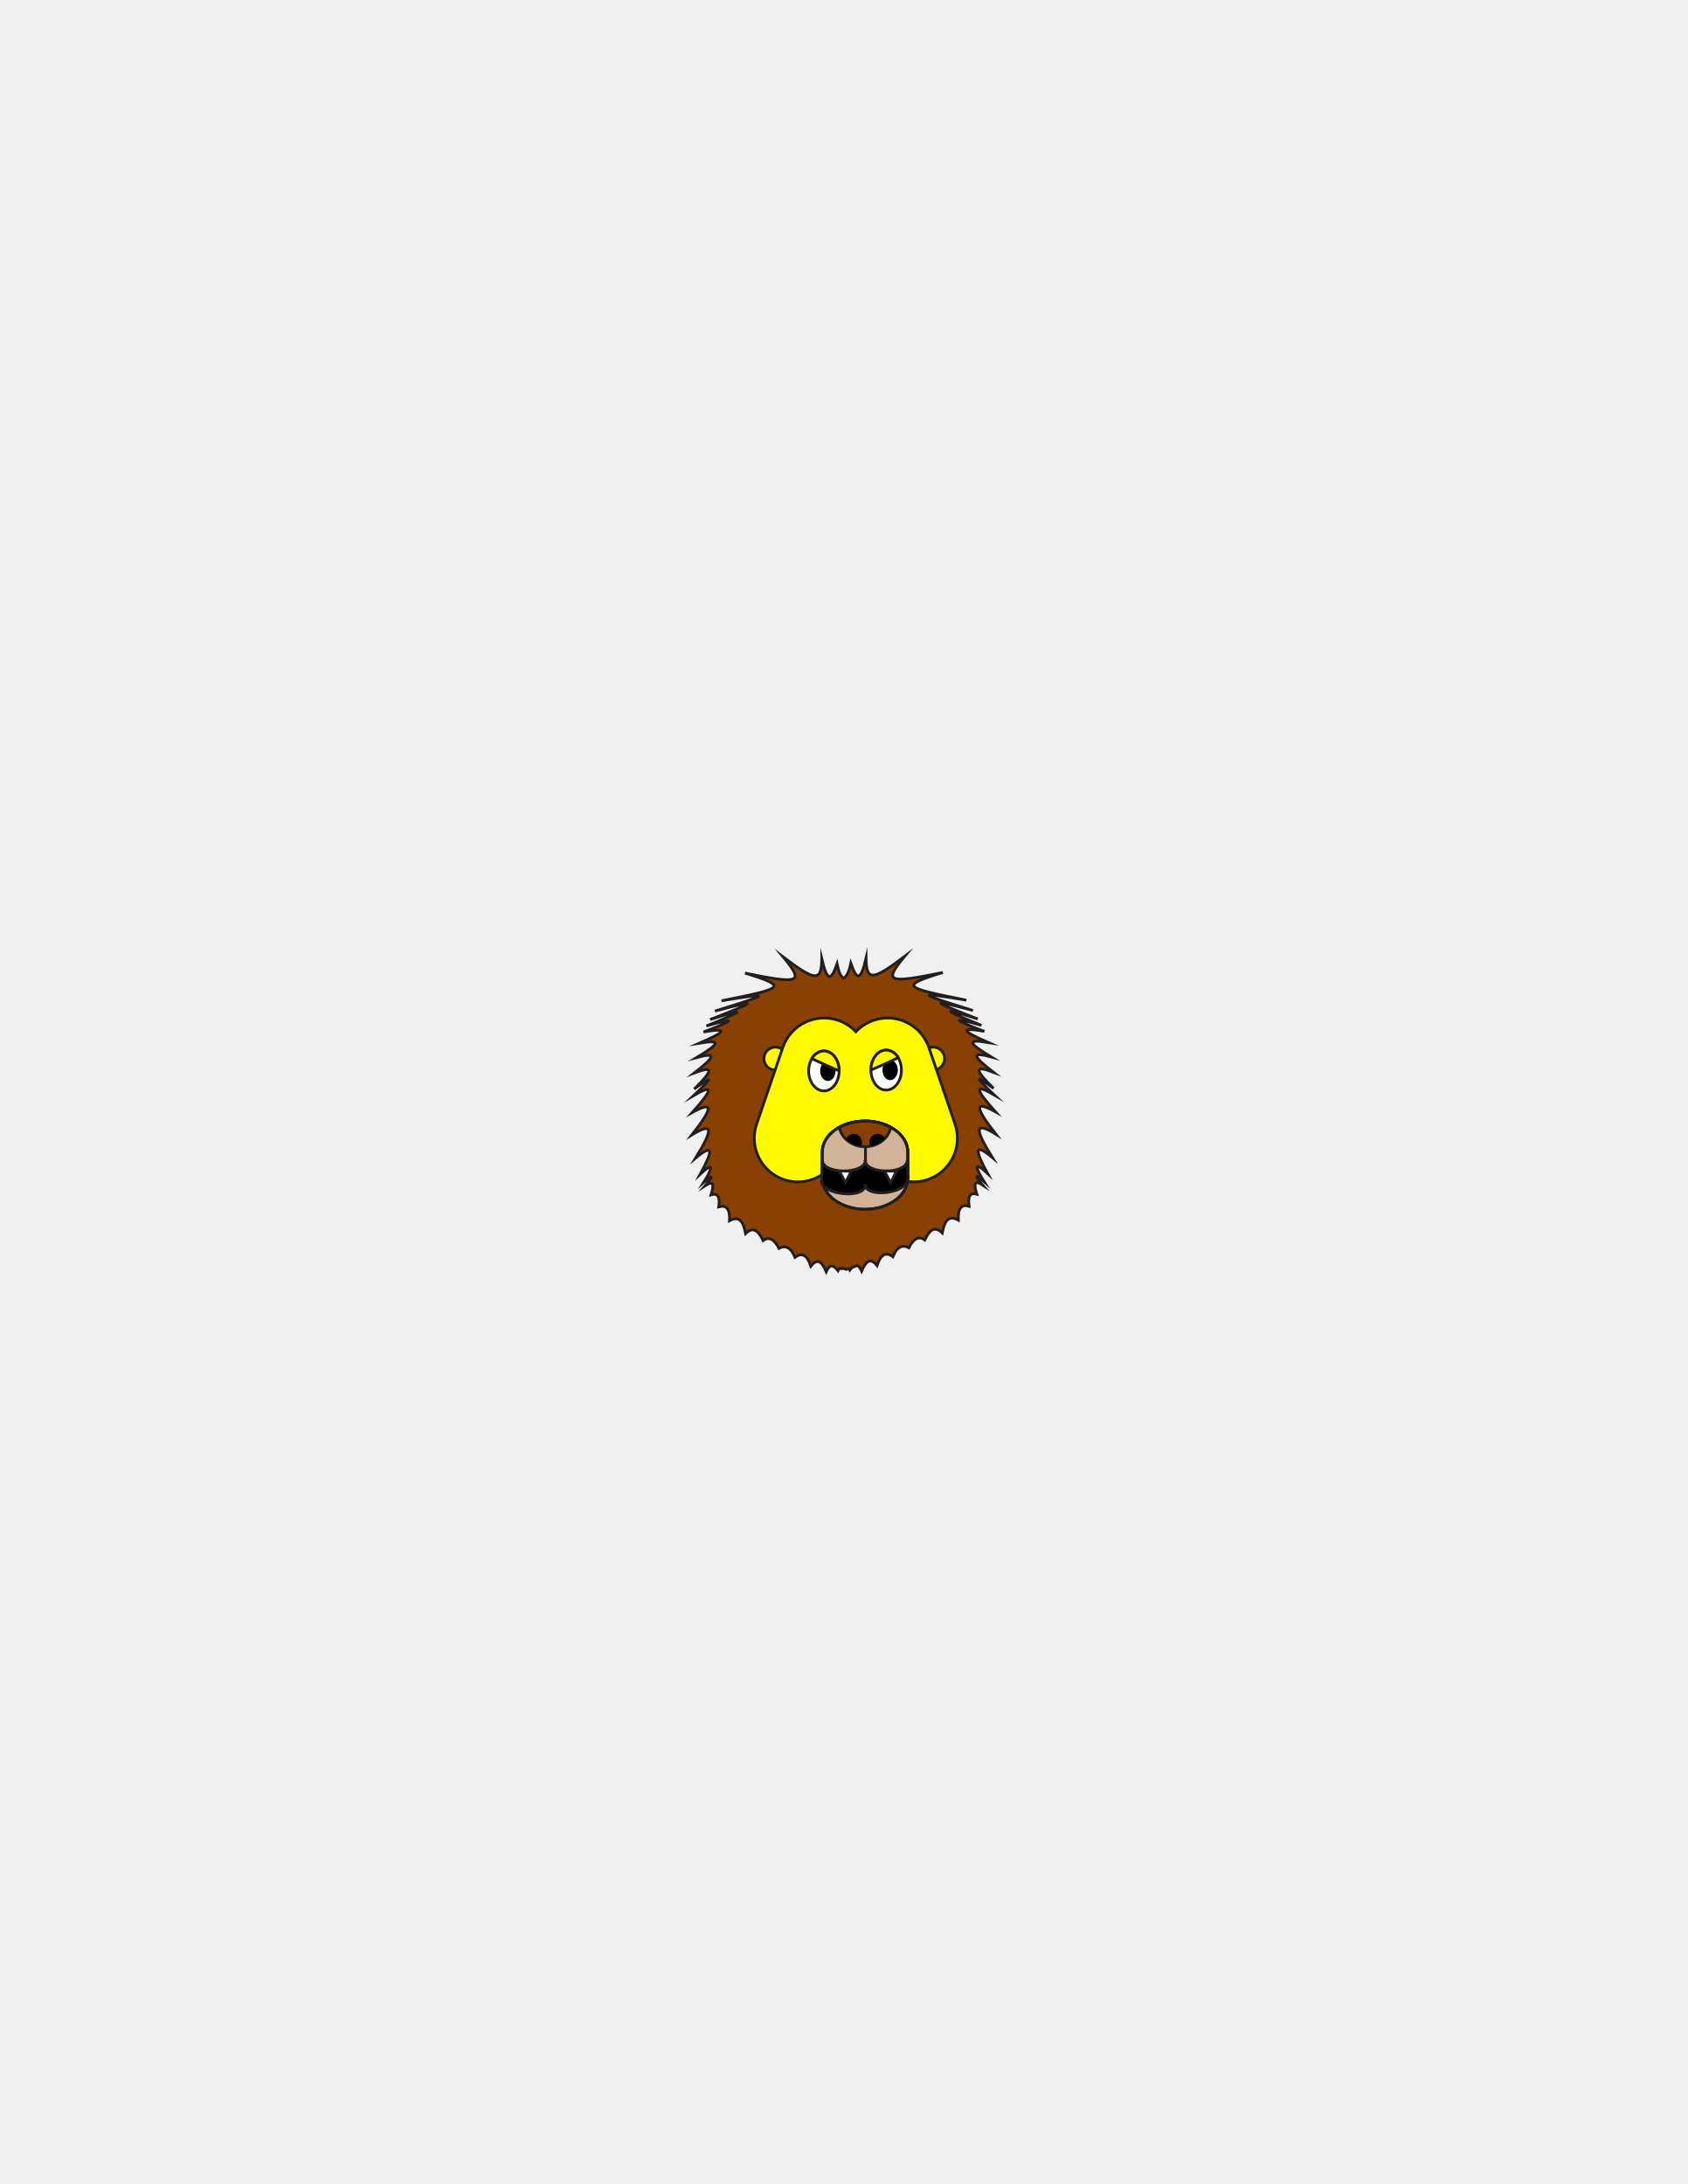
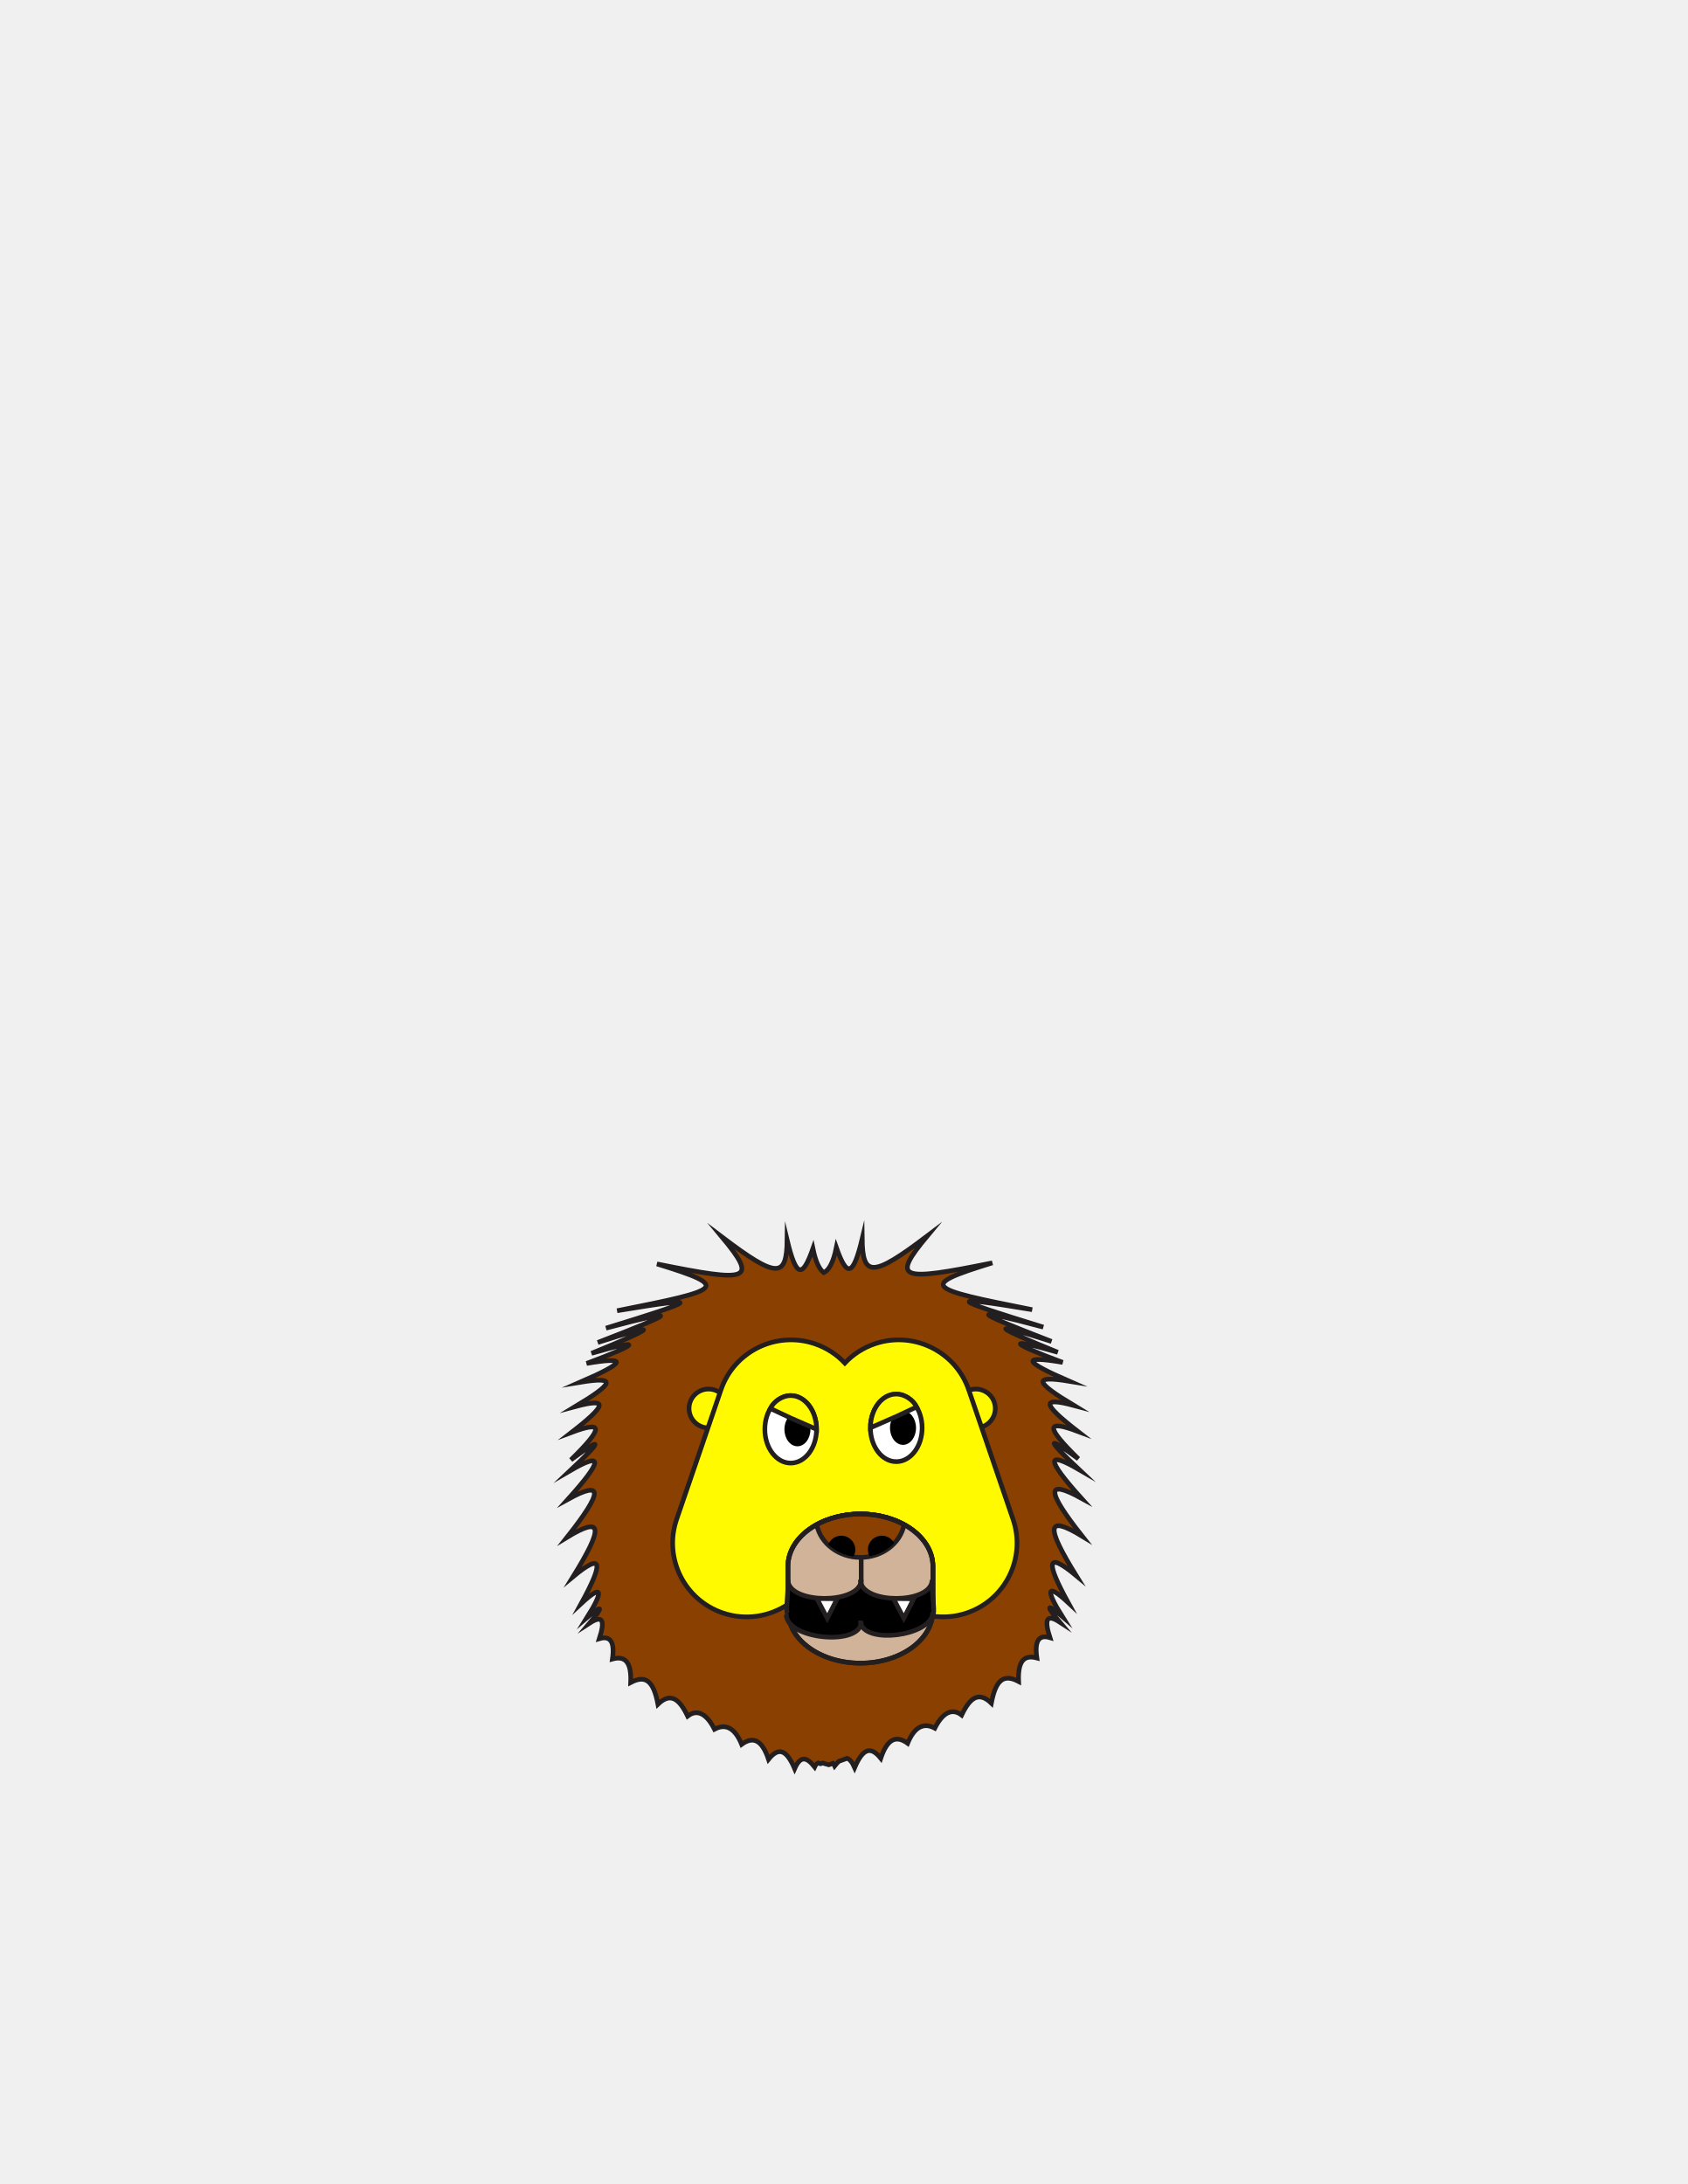
<svg xmlns="http://www.w3.org/2000/svg" version="1.1" id="Layer_1" x="0px" y="0px" width="612px" height="792px" viewBox="0 0 612 792" enable-background="new 0 0 612 792" xml:space="preserve">
-   <rect id="head_frame_1_" x="231.272" y="331.083" fill-opacity="0" fill="#231F20" width="151" height="131" />
-   <path id="SECONDARY_5_" fill="#894000" stroke="#231F20" stroke-miterlimit="10" d="M359.817,419.77  c-6.49-10.535-6.49-13.209,1.303-8.449c-7.793-9.893-7.793-12.353-0.191-8.154c-7.602-8.476-7.602-10.294-0.457-6.125  c-7.145-6.736-7.145-7.484-0.203-2.35c-6.941-6.834-7.096-8.505-0.092-5.869c-7.592-5.902-8.029-7.497-0.822-5.558  c-8.344-5.036-9.043-6.537-1.004-5.208c-9.68-4.22-10.621-5.611-1.439-4.055c-11.285-4.208-12.447-5.47-1.047-2.169  c-13.922-5.68-15.281-6.796-1.342-2.325c-16.838-6.541-18.377-7.493-1.752-3.072c-19.857-6.147-21.553-6.919-2.379-3.739  c-22.697-4.526-24.527-5.101-8.523-10.042c-19.777,4.009-21.721,3.651-13.881-5.81c-11.818,8.978-13.855,8.852-13.959,0.655  c-1.969,8.197-3.293,8.197-5.525,1.858c-0.666,3.26-1.576,4.836-2.682,5.398c-0.945-0.707-1.732-2.27-2.326-5.173  c-2.232,6.339-3.557,6.339-5.525-1.858c-0.104,8.197-2.139,8.323-13.957-0.655c7.838,9.461,5.895,9.819-13.881,5.81  c16.002,4.942,14.172,5.516-8.525,10.042c19.174-3.18,17.479-2.408-2.377,3.739c16.623-4.421,15.086-3.469-1.752,3.072  c13.939-4.471,12.578-3.355-1.342,2.325c11.398-3.301,10.236-2.039-1.047,2.169c9.182-1.556,8.24-0.165-1.441,4.055  c8.041-1.328,7.34,0.173-1.004,5.208c7.209-1.939,6.771-0.344-0.822,5.558c7.004-2.637,6.852-0.966-0.09,5.869  c6.941-5.134,6.941-4.386-0.203,2.35c7.145-4.169,7.145-2.351-0.457,6.125c7.602-4.198,7.602-1.738-0.191,8.154  c7.793-4.76,7.793-2.086,1.303,8.449c6.49-5.402,6.49-2.941,1.74,5.76c4.75-4.424,4.75-2.605,1.256,2.983  c3.494-3.022,3.494-2.274,0.557,1.199c2.938-1.915,3.271-0.381,2.076,3.343c2.424-0.719,3.316,0.752,2.801,4.357  c2.748-0.738,4.088,0.656,3.906,5.041c3.195-1.684,4.871-0.379,5.828,4.656c2.613-2.526,4.512-1.324,6.354,2.555  c2.066-1.59,4.074-0.504,5.742,2.812c2.352-1.272,4.361-0.315,5.809,3.241c2.459-1.788,4.357-0.975,5.744,3.212  c2.186-2.718,3.859-2.062,5.588,2.002c1.285-2.921,2.625-2.435,4.27-0.366c0.219-0.478,0.48-0.734,0.756-0.855  c0.32,0.109,0.494,0.166,0.494,0.166s0.189-0.06,0.533-0.152c0.117,0.038,0.232,0.08,0.338,0.123  c0.588,0.148,0.922,0.254,0.922,0.254s0.318-0.104,0.895-0.304c0.125,0.14,0.248,0.308,0.355,0.544  c0.311-0.389,0.607-0.721,0.898-0.986c0.506-0.182,1.094-0.395,1.75-0.639c0.563,0.178,1.098,0.795,1.623,1.991  c1.729-4.063,3.402-4.72,5.588-2.002c1.387-4.187,3.283-5,5.744-3.212c0.717-1.76,1.57-2.881,2.535-3.413  c0.047-0.022,0.092-0.045,0.139-0.067c0.949-0.464,2.002-0.374,3.135,0.239c1.666-3.315,3.676-4.401,5.742-2.812  c1.84-3.879,3.738-5.081,6.352-2.555c0.959-5.035,2.633-6.34,5.83-4.656c-0.184-4.385,1.156-5.779,3.904-5.041  c-0.516-3.605,0.379-5.076,2.801-4.357c-1.195-3.724-0.859-5.258,2.076-3.343c-2.936-3.474-2.936-4.222,0.557-1.199  c-3.492-5.589-3.492-7.407,1.258-2.983C353.327,416.828,353.327,414.367,359.817,419.77z" />
-   <circle id="PRIMARY_12_" fill="#FFFA00" stroke="#231F20" stroke-miterlimit="10" cx="338.332" cy="383.888" r="4.167" />
-   <circle id="PRIMARY_11_" fill="#FFFA00" stroke="#231F20" stroke-miterlimit="10" cx="281.166" cy="383.888" r="4.167" />
-   <path id="PRIMARY_10_" fill="#FFFA00" stroke="#231F20" stroke-miterlimit="10" d="M346.292,407.658l-9.475-27.767  c-2.824-8.274-11.822-12.692-20.096-9.869c-2.527,0.862-4.688,2.305-6.4,4.123c-1.711-1.817-3.873-3.26-6.398-4.123  c-8.273-2.824-17.271,1.594-20.096,9.869l-9.477,27.767c-2.822,8.274,1.596,17.271,9.869,20.095  c4.865,1.661,9.973,0.803,13.936-1.856v-8.137c0-6.205,6.941-11.234,15.5-11.234s15.5,5.029,15.5,11.234v9.531  c0,0.385-0.027,0.766-0.08,1.141c2.395,0.344,4.902,0.156,7.35-0.679C344.698,424.93,349.116,415.933,346.292,407.658z" />
-   <path fill-opacity="0.6" fill="#FFFFFF" stroke="#231F20" stroke-miterlimit="10" d="M329.155,427.291c0,6.205-6.941,11.234-15.5,11.234  l0,0c-8.559,0-15.5-5.029-15.5-11.234v-9.531c0-6.205,6.941-11.234,15.5-11.234l0,0c8.559,0,15.5,5.029,15.5,11.234V427.291z" />
-   <path id="SECONDARY_4_" fill="#894000" stroke="#231F20" stroke-miterlimit="10" d="M313.653,415.844  c4.68,0,8.559-3.037,9.348-7.031c-2.602-1.43-5.832-2.287-9.346-2.287c-3.516,0-6.746,0.857-9.346,2.287  C305.097,412.807,308.978,415.844,313.653,415.844z" />
-   <path d="M318.249,411.185c-1.658,0-3,1.344-3,3.001c0,0.518,0.143,0.996,0.373,1.422c2.084-0.396,3.918-1.414,5.26-2.836  C320.374,411.831,319.394,411.185,318.249,411.185z" />
-   <path d="M309.562,411.185c-1.258,0-2.332,0.776-2.777,1.874c1.398,1.357,3.266,2.303,5.369,2.616c0.254-0.44,0.41-0.944,0.41-1.489  C312.563,412.528,311.22,411.185,309.562,411.185z" />
-   <line fill="none" stroke="#231F20" stroke-miterlimit="10" x1="313.821" y1="415.844" x2="313.821" y2="425.525" />
-   <path fill="none" stroke="#231F20" stroke-miterlimit="10" d="M329.155,427.291c0,6.205-6.941,11.234-15.5,11.234l0,0  c-8.559,0-15.5-5.029-15.5-11.234v-9.531c0-6.205,6.941-11.234,15.5-11.234l0,0c8.559,0,15.5,5.029,15.5,11.234V427.291z" />
+   <rect id="head_frame_1_" x="172.315" y="421.501" fill="#231F20" fill-opacity="0" width="256" height="221.439" />
+   <path id="SECONDARY_5_" fill="#894000" stroke="#231F20" stroke-width="1.693" stroke-miterlimit="10" d="M390.246,571.416  c-11.004-17.807-11.004-22.328,2.208-14.281c-13.212-16.724-13.212-20.882-0.324-13.785c-12.888-14.326-12.888-17.399-0.774-10.353  c-12.113-11.387-12.113-12.65-0.345-3.972c-11.767-11.553-12.03-14.378-0.155-9.921c-12.871-9.978-13.611-12.673-1.393-9.396  c-14.147-8.513-15.333-11.051-1.704-8.803c-16.41-7.134-18.005-9.485-2.438-6.855c-19.133-7.112-21.103-9.245-1.775-3.666  c-23.602-9.602-25.906-11.488-2.274-3.931c-28.548-11.057-31.157-12.667-2.972-5.193c-33.664-10.391-36.54-11.695-4.033-6.321  c-38.479-7.649-41.581-8.622-14.448-16.975c-33.53,6.777-36.825,6.173-23.533-9.821c-20.036,15.177-23.49,14.964-23.666,1.107  c-3.339,13.856-5.582,13.856-9.367,3.142c-1.129,5.511-2.672,8.175-4.547,9.124c-1.602-1.195-2.936-3.837-3.943-8.744  c-3.784,10.716-6.03,10.716-9.367-3.141c-0.176,13.856-3.626,14.068-23.662-1.107c13.288,15.993,9.994,16.599-23.534,9.821  c27.129,8.354,24.026,9.324-14.453,16.976c32.506-5.376,29.633-4.071-4.03,6.32c28.182-7.473,25.576-5.864-2.97,5.193  c23.631-7.559,21.324-5.672-2.276,3.931c19.325-5.581,17.354-3.447-1.775,3.666c15.567-2.631,13.97-0.279-2.443,6.854  c13.633-2.246,12.444,0.293-1.702,8.804c12.222-3.279,11.479-0.582-1.394,9.395c11.875-4.457,11.617-1.633-0.152,9.921  c11.767-8.678,11.767-7.414-0.345,3.972c12.114-7.047,12.114-3.974-0.774,10.353c12.888-7.095,12.888-2.936-0.324,13.785  c13.212-8.047,13.212-3.527,2.209,14.281c11.002-9.132,11.002-4.972,2.949,9.737c8.053-7.479,8.053-4.402,2.129,5.043  c5.924-5.109,5.924-3.846,0.944,2.027c4.981-3.236,5.545-0.646,3.52,5.65c4.109-1.217,5.622,1.271,4.748,7.364  c4.659-1.246,6.932,1.109,6.623,8.521c5.417-2.845,8.258-0.64,9.881,7.871c4.43-4.271,7.649-2.238,10.772,4.318  c3.502-2.687,6.906-0.852,9.734,4.756c3.988-2.153,7.394-0.534,9.849,5.479c4.169-3.024,7.387-1.649,9.738,5.428  c3.706-4.596,6.542-3.486,9.474,3.385c2.179-4.937,4.45-4.118,7.239-0.618c0.371-0.807,0.813-1.242,1.281-1.446  c0.543,0.185,0.838,0.28,0.838,0.28s0.32-0.102,0.903-0.255c0.198,0.064,0.394,0.134,0.573,0.206c0.996,0.25,1.563,0.43,1.563,0.43  s0.54-0.176,1.518-0.516c0.213,0.238,0.421,0.523,0.602,0.923c0.528-0.659,1.029-1.221,1.523-1.667  c0.857-0.309,1.854-0.669,2.967-1.08c0.955,0.3,1.86,1.343,2.751,3.363c2.931-6.867,5.769-7.979,9.474-3.383  c2.352-7.078,5.566-8.452,9.738-5.43c1.216-2.976,2.662-4.871,4.299-5.77c0.079-0.037,0.155-0.076,0.234-0.113  c1.609-0.784,3.395-0.632,5.314,0.403c2.825-5.604,6.233-7.438,9.735-4.753c3.119-6.558,6.338-8.589,10.77-4.319  c1.626-8.51,4.464-10.717,9.885-7.868c-0.313-7.413,1.958-9.771,6.617-8.522c-0.874-6.095,0.643-8.581,4.748-7.366  c-2.024-6.294-1.455-8.888,3.521-5.651c-4.978-5.871-4.978-7.136,0.945-2.025c-5.921-9.449-5.921-12.521,2.132-5.042  C379.242,566.442,379.242,562.283,390.246,571.416z" />
+   <ellipse id="PRIMARY_12_" fill="#FFFA00" stroke="#231F20" stroke-width="1.693" stroke-miterlimit="10" cx="353.82" cy="510.762" rx="7.064" ry="7.044" />
+   <ellipse id="PRIMARY_11_" fill="#FFFA00" stroke="#231F20" stroke-width="1.693" stroke-miterlimit="10" cx="256.903" cy="510.762" rx="7.064" ry="7.044" />
+   <path id="PRIMARY_10_" fill="#FFFA00" stroke="#231F20" stroke-width="1.693" stroke-miterlimit="10" d="M367.315,550.942  l-16.063-46.937c-4.788-13.987-20.043-21.454-34.071-16.684c-4.283,1.458-7.947,3.897-10.85,6.971  c-2.9-3.071-6.566-5.512-10.848-6.971c-14.025-4.772-29.28,2.695-34.069,16.684l-16.067,46.937  c-4.785,13.985,2.705,29.192,16.731,33.968c8.248,2.809,16.908,1.357,23.626-3.137v-13.756c0-10.489,11.768-18.988,26.279-18.988  c14.51,0,26.278,8.499,26.278,18.988v16.112c0,0.649-0.047,1.294-0.136,1.927c4.06,0.584,8.31,0.266,12.46-1.146  C364.613,580.137,372.104,564.93,367.315,550.942z" />
+   <path fill="#FFFFFF" fill-opacity="0.6" stroke="#231F20" stroke-width="1.693" stroke-miterlimit="10" d="M338.263,584.13  c0,10.489-11.769,18.989-26.278,18.989l0,0c-14.511,0-26.279-8.5-26.279-18.989v-16.112c0-10.489,11.768-18.988,26.279-18.988l0,0  c14.51,0,26.278,8.499,26.278,18.988V584.13z" />
+   <path id="SECONDARY_4_" fill="#894000" stroke="#231F20" stroke-width="1.693" stroke-miterlimit="10" d="M311.981,564.779  c7.934,0,14.51-5.134,15.848-11.886c-4.411-2.418-9.888-3.864-15.845-3.864c-5.962,0-11.438,1.446-15.845,3.864  C297.476,559.646,304.054,564.779,311.981,564.779z" />
+   <path d="M319.772,556.904c-2.812,0-5.086,2.271-5.086,5.071c0,0.877,0.241,1.685,0.632,2.406c3.533-0.671,6.643-2.391,8.918-4.795  C323.375,557.996,321.713,556.904,319.772,556.904z" />
+   <path d="M305.046,556.904c-2.134,0-3.954,1.313-4.709,3.166c2.369,2.295,5.536,3.896,9.103,4.422  c0.431-0.742,0.695-1.593,0.695-2.517C310.132,559.176,307.855,556.904,305.046,556.904z" />
+   <line fill="none" stroke="#231F20" stroke-width="1.693" stroke-miterlimit="10" x1="312.266" y1="564.779" x2="312.266" y2="581.146" />
+   <path fill="none" stroke="#231F20" stroke-width="1.693" stroke-miterlimit="10" d="M338.263,584.13  c0,10.489-11.769,18.989-26.278,18.989l0,0c-14.511,0-26.279-8.5-26.279-18.989v-16.112c0-10.489,11.768-18.988,26.279-18.988l0,0  c14.51,0,26.278,8.499,26.278,18.988V584.13z" />
  <g id="XMLID_2_">
    <g>
-       <path d="M298.041,427.93c-0.36-0.72,0.11-3.479,0.11-6.71l0.06-0.02c1.02,4.55,14.339,4.58,15.53,0.09    c1.15,4.49,14.19,4.46,15.19-0.09l0.06,0.02c0,3.59,0.71,6.601,0.1,6.87v0.01c-0.989,4.62-13.93,6.24-15.319,2.051    c-1,4.71-15.96,3.119-15.96-2.03L298.041,427.93z" />
+       <path d="M285.513,585.209c-0.61-1.217,0.186-5.881,0.186-11.342l0.102-0.033c1.729,7.689,24.31,7.742,26.329,0.151    c1.949,7.591,24.057,7.538,25.752-0.151l0.103,0.033c0,6.067,1.203,11.158,0.169,11.613v0.018    c-1.677,7.809-23.616,10.548-25.972,3.467c-1.695,7.962-27.057,5.271-27.057-3.432L285.513,585.209z" />
    </g>
    <g>
-       <path fill="none" stroke="#231F20" stroke-miterlimit="10" d="M298.151,420.64c0,0.2,0.02,0.38,0.06,0.561    c1.02,4.55,14.339,4.58,15.53,0.09c0.05-0.2,0.08-0.42,0.08-0.65" />
-       <path fill="none" stroke="#231F20" stroke-miterlimit="10" d="M313.651,420.64c0,0.23,0.03,0.45,0.09,0.65    c1.15,4.49,14.19,4.46,15.19-0.09c0.04-0.181,0.06-0.36,0.06-0.561" />
-       <path fill="none" stroke="#231F20" stroke-miterlimit="10" d="M313.771,430.14c0.029-0.159,0.05-0.33,0.05-0.5" />
-       <path fill="none" stroke="#231F20" stroke-miterlimit="10" d="M297.811,428.12c0,5.149,14.96,6.74,15.96,2.03" />
-       <path fill="none" stroke="#231F20" stroke-miterlimit="10" d="M329.091,428.09c0.04-0.18,0.061-0.37,0.061-0.56" />
-       <path fill="none" stroke="#231F20" stroke-miterlimit="10" d="M313.651,429.38c0,0.271,0.04,0.53,0.12,0.76v0.011    c1.39,4.189,14.33,2.569,15.319-2.051" />
-       <path fill="none" stroke="#231F20" stroke-miterlimit="10" d="M298.151,421.22c0,3.23-0.47,5.99-0.11,6.71    c0.06,0.13,0.15,0.19,0.26,0.19" />
-       <path fill="none" stroke="#231F20" stroke-miterlimit="10" d="M328.991,421.22c0,3.59,0.71,6.601,0.1,6.87v0.01    c-0.029,0.011-0.06,0.021-0.1,0.021" />
+       <path fill="none" stroke="#231F20" stroke-width="1.693" stroke-miterlimit="10" d="M285.699,572.886    c0,0.338,0.034,0.642,0.102,0.95c1.729,7.689,24.31,7.742,26.329,0.151c0.085-0.339,0.136-0.709,0.136-1.1" />
+       <path fill="none" stroke="#231F20" stroke-width="1.693" stroke-miterlimit="10" d="M311.978,572.886    c0,0.391,0.05,0.761,0.152,1.1c1.949,7.591,24.057,7.538,25.752-0.151c0.067-0.309,0.103-0.61,0.103-0.95" />
+       <path fill="none" stroke="#231F20" stroke-width="1.693" stroke-miterlimit="10" d="M312.182,588.945    c0.048-0.268,0.084-0.559,0.084-0.846" />
+       <path fill="none" stroke="#231F20" stroke-width="1.693" stroke-miterlimit="10" d="M285.123,585.531    c0,8.703,25.364,11.394,27.059,3.434" />
+       <path fill="none" stroke="#231F20" stroke-width="1.693" stroke-miterlimit="10" d="M338.153,585.48    c0.067-0.305,0.104-0.627,0.104-0.946" />
+       <path fill="none" stroke="#231F20" stroke-width="1.693" stroke-miterlimit="10" d="M311.978,587.662    c0,0.457,0.068,0.895,0.204,1.283v0.02c2.355,7.081,24.293,4.342,25.97-3.467" />
+       <path fill="none" stroke="#231F20" stroke-width="1.693" stroke-miterlimit="10" d="M285.699,573.867    c0,5.461-0.796,10.125-0.186,11.342c0.102,0.221,0.254,0.322,0.44,0.322" />
+       <path fill="none" stroke="#231F20" stroke-width="1.693" stroke-miterlimit="10" d="M337.984,573.867    c0,6.067,1.203,11.158,0.169,11.613v0.018c-0.048,0.02-0.102,0.035-0.169,0.035" />
    </g>
  </g>
-   <polygon fill="#FFFFFF" stroke="#231F20" stroke-miterlimit="10" points="306.558,428.893 304.343,424.67 306.491,424.693   308.679,424.717 " />
-   <polygon fill="#FFFFFF" stroke="#231F20" stroke-miterlimit="10" points="322.927,428.893 320.714,424.67 322.862,424.693   325.05,424.717 " />
-   <ellipse fill="#FFFFFF" stroke="#231F20" stroke-miterlimit="10" cx="298.741" cy="388.363" rx="5.532" ry="7.243" />
-   <ellipse cx="300.183" cy="388.363" rx="2.781" ry="3.641" />
-   <ellipse fill="#FFFFFF" stroke="#231F20" stroke-miterlimit="10" cx="321.322" cy="388.055" rx="5.532" ry="7.243" />
-   <ellipse cx="322.764" cy="388.055" rx="2.781" ry="3.641" />
-   <path id="PRIMARY_9_" fill="#FFFA00" stroke="#231F20" stroke-miterlimit="10" d="M304.272,388.363l-5.532-2.425l-4.351-2.049  c0.651-1.407,2.485-2.769,4.35-2.769C301.794,381.12,304.272,384.363,304.272,388.363z" />
-   <path id="PRIMARY_8_" fill="#FFFA00" stroke="#231F20" stroke-miterlimit="10" d="M315.79,388.036l5.532-2.425l4.351-2.049  c-0.651-1.407-2.485-2.769-4.35-2.769C318.269,380.792,315.79,384.036,315.79,388.036z" />
+   <polygon fill="#FFFFFF" stroke="#231F20" stroke-width="1.693" stroke-miterlimit="10" points="299.951,586.836 296.196,579.698   299.839,579.737 303.547,579.778 " />
+   <polygon fill="#FFFFFF" stroke="#231F20" stroke-width="1.693" stroke-miterlimit="10" points="327.703,586.836 323.951,579.698   327.594,579.737 331.303,579.778 " />
+   <ellipse fill="#FFFFFF" stroke="#231F20" stroke-width="1.693" stroke-miterlimit="10" cx="286.7" cy="518.326" rx="9.378" ry="12.243" />
+   <ellipse cx="289.144" cy="518.326" rx="4.714" ry="6.154" />
+   <ellipse fill="#FFFFFF" stroke="#231F20" stroke-width="1.693" stroke-miterlimit="10" cx="324.982" cy="517.806" rx="9.378" ry="12.243" />
+   <ellipse cx="327.427" cy="517.806" rx="4.715" ry="6.154" />
+   <path id="PRIMARY_9_" fill="#FFFA00" stroke="#231F20" stroke-width="1.693" stroke-miterlimit="10" d="M296.076,518.326  l-9.378-4.1l-7.377-3.463c1.104-2.378,4.213-4.681,7.375-4.681C291.875,506.083,296.076,511.564,296.076,518.326z" />
+   <path id="PRIMARY_8_" fill="#FFFA00" stroke="#231F20" stroke-width="1.693" stroke-miterlimit="10" d="M315.604,517.773l9.379-4.1  l7.376-3.464c-1.103-2.378-4.212-4.68-7.374-4.68C319.806,505.529,315.604,511.012,315.604,517.773z" />
</svg>
